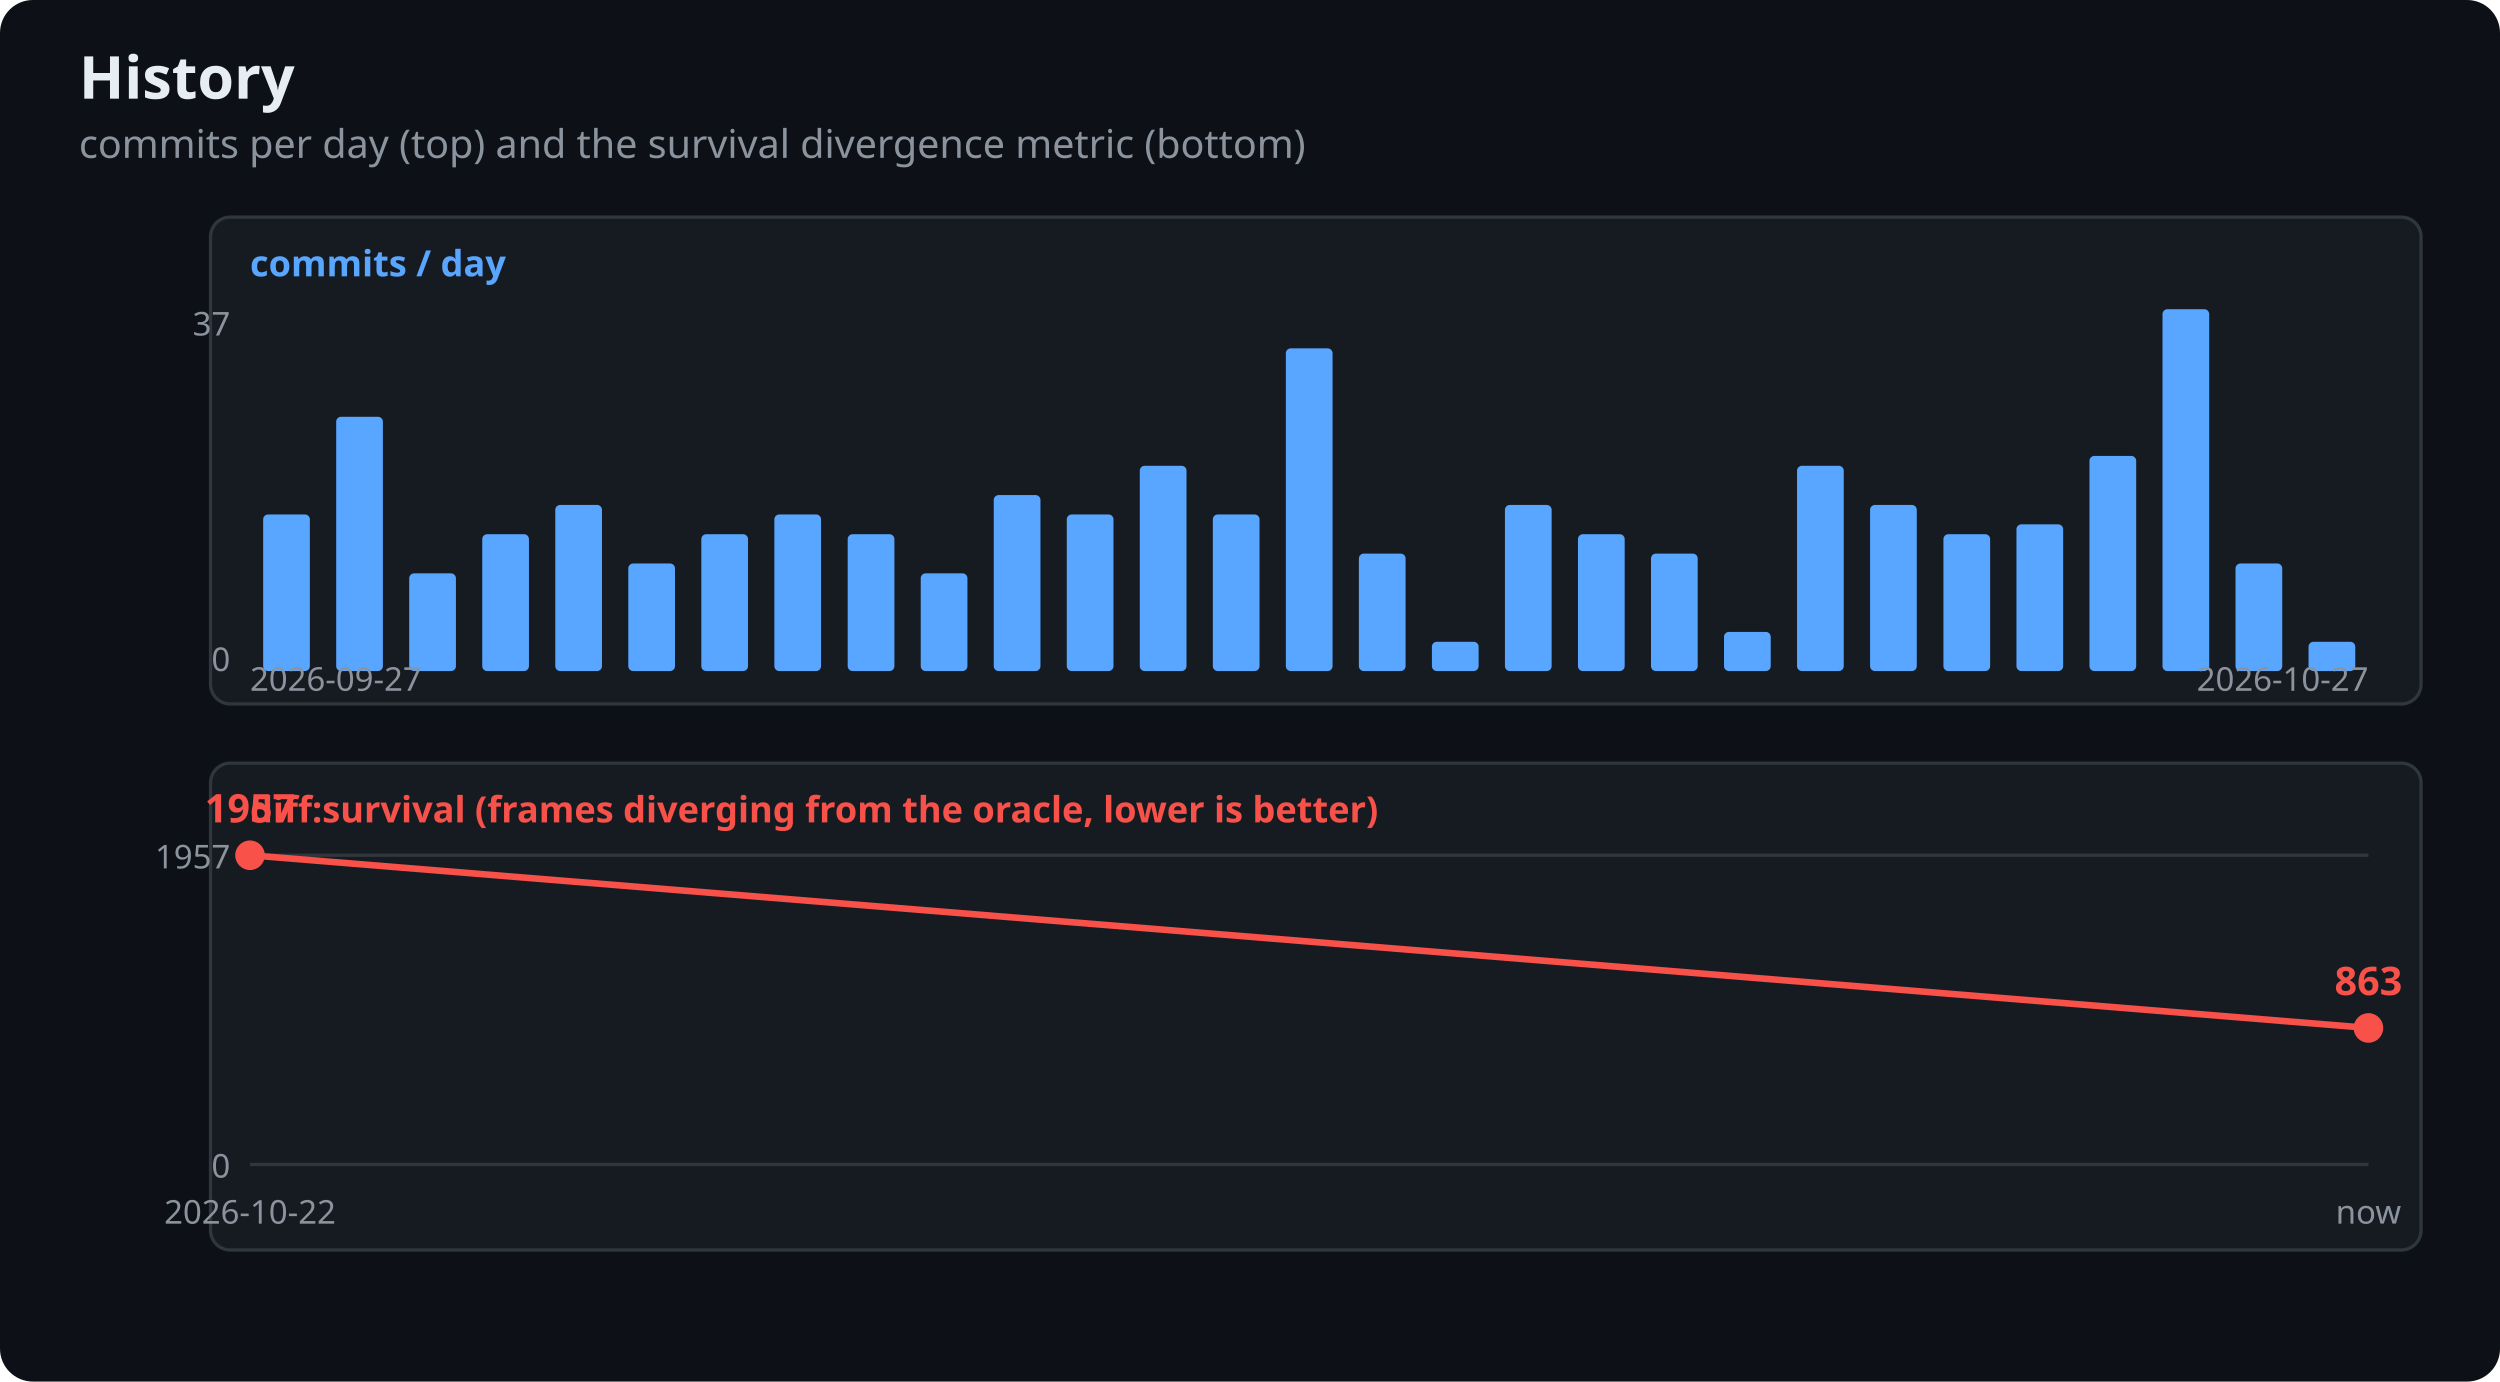
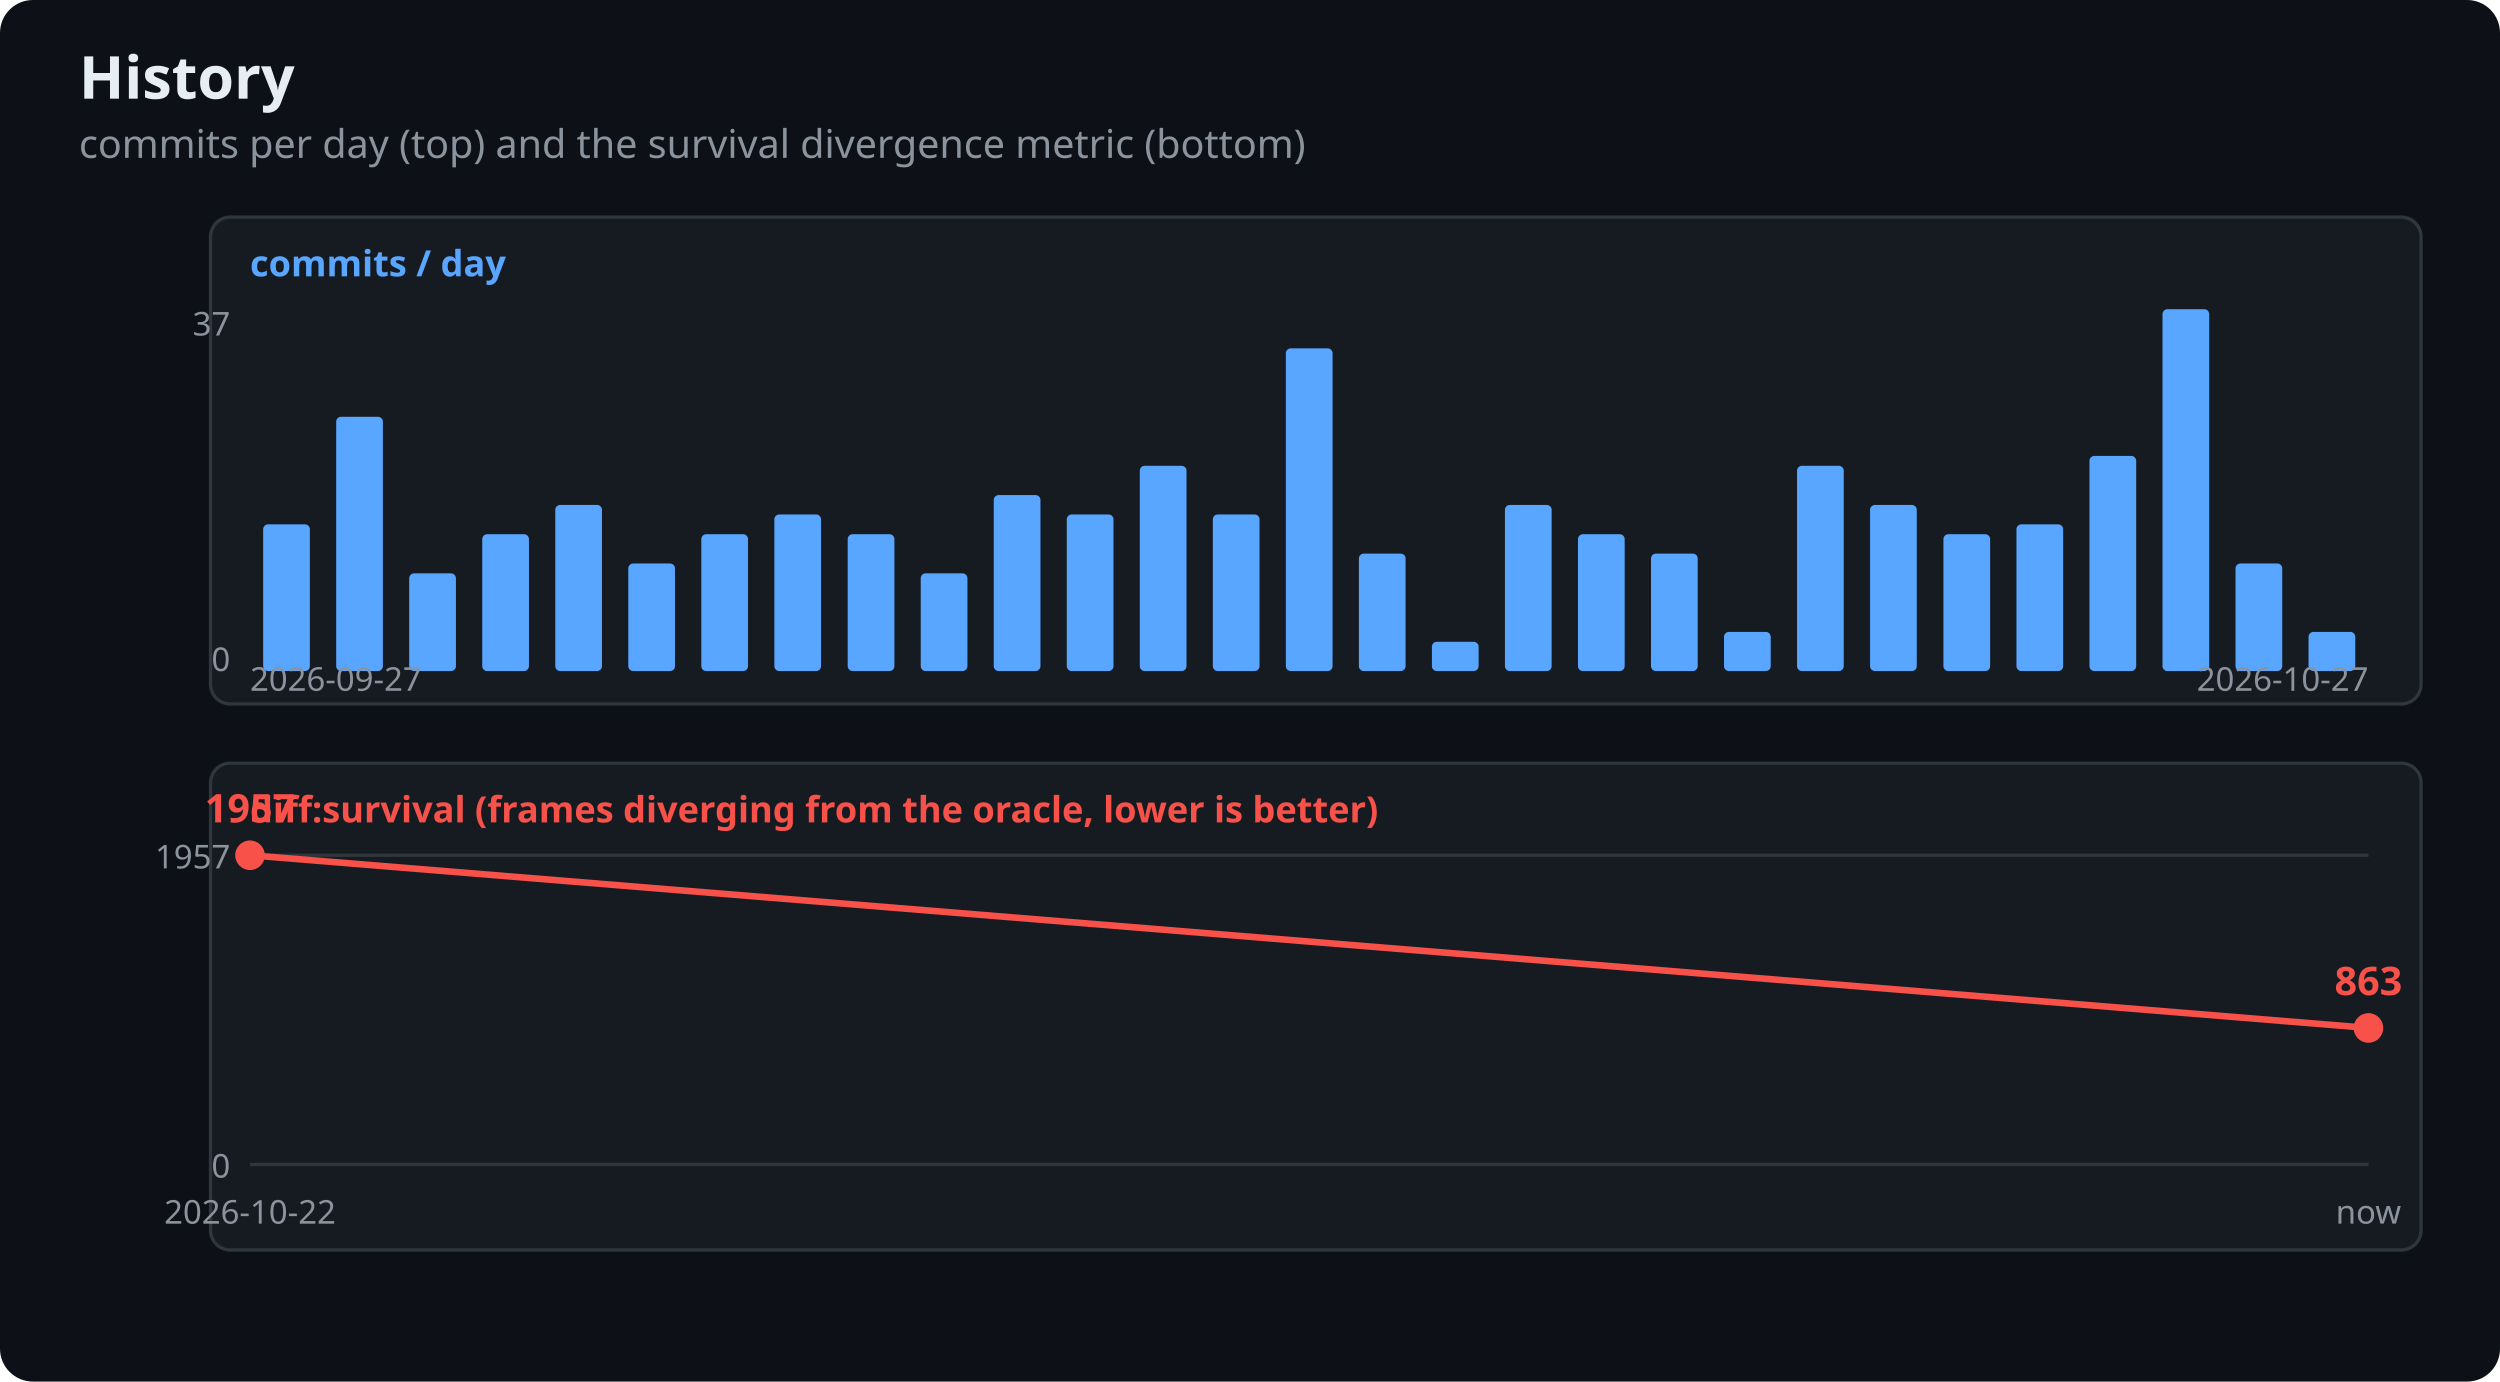
<svg xmlns="http://www.w3.org/2000/svg" width="760" height="420" viewBox="0 0 760 420" font-family="Segoe UI,Ubuntu,sans-serif">
  <rect width="760" height="420" rx="10" fill="#0d1117" />
  <text x="24" y="30" fill="#e6edf3" font-size="18" font-weight="600">History</text>
  <text x="24" y="48" fill="#8b949e" font-size="12">commits per day (top) and the survival divergence metric (bottom)</text>
  <rect x="64" y="66" width="672" height="148" fill="#161b22" stroke="#30363d" rx="6" />
  <text x="76" y="84" fill="#58a6ff" font-size="11" font-weight="600">commits / day</text>
-   <rect x="80.0" y="156.4" width="14.2" height="47.6" fill="#58a6ff" rx="1.5" />
+   <rect x="80.0" y="159.4" width="14.2" height="44.6" fill="#58a6ff" rx="1.5" />
  <rect x="102.2" y="126.7" width="14.2" height="77.3" fill="#58a6ff" rx="1.5" />
  <rect x="124.4" y="174.3" width="14.2" height="29.7" fill="#58a6ff" rx="1.5" />
  <rect x="146.6" y="162.4" width="14.2" height="41.6" fill="#58a6ff" rx="1.5" />
  <rect x="168.8" y="153.5" width="14.2" height="50.5" fill="#58a6ff" rx="1.5" />
  <rect x="191.0" y="171.3" width="14.2" height="32.7" fill="#58a6ff" rx="1.5" />
  <rect x="213.2" y="162.4" width="14.2" height="41.6" fill="#58a6ff" rx="1.5" />
  <rect x="235.4" y="156.4" width="14.2" height="47.6" fill="#58a6ff" rx="1.5" />
  <rect x="257.7" y="162.4" width="14.2" height="41.6" fill="#58a6ff" rx="1.5" />
  <rect x="279.9" y="174.3" width="14.2" height="29.7" fill="#58a6ff" rx="1.5" />
  <rect x="302.1" y="150.5" width="14.2" height="53.5" fill="#58a6ff" rx="1.5" />
  <rect x="324.3" y="156.4" width="14.2" height="47.6" fill="#58a6ff" rx="1.5" />
  <rect x="346.5" y="141.6" width="14.2" height="62.4" fill="#58a6ff" rx="1.5" />
  <rect x="368.7" y="156.4" width="14.2" height="47.6" fill="#58a6ff" rx="1.5" />
  <rect x="390.9" y="105.9" width="14.2" height="98.1" fill="#58a6ff" rx="1.5" />
  <rect x="413.1" y="168.3" width="14.2" height="35.7" fill="#58a6ff" rx="1.5" />
  <rect x="435.3" y="195.1" width="14.2" height="8.9" fill="#58a6ff" rx="1.5" />
  <rect x="457.5" y="153.5" width="14.2" height="50.5" fill="#58a6ff" rx="1.5" />
  <rect x="479.7" y="162.4" width="14.2" height="41.6" fill="#58a6ff" rx="1.5" />
  <rect x="501.9" y="168.3" width="14.2" height="35.7" fill="#58a6ff" rx="1.5" />
  <rect x="524.1" y="192.1" width="14.2" height="11.9" fill="#58a6ff" rx="1.5" />
  <rect x="546.3" y="141.6" width="14.2" height="62.4" fill="#58a6ff" rx="1.5" />
  <rect x="568.5" y="153.5" width="14.2" height="50.5" fill="#58a6ff" rx="1.5" />
  <rect x="590.8" y="162.4" width="14.2" height="41.6" fill="#58a6ff" rx="1.5" />
  <rect x="613.0" y="159.4" width="14.2" height="44.6" fill="#58a6ff" rx="1.5" />
  <rect x="635.2" y="138.6" width="14.2" height="65.4" fill="#58a6ff" rx="1.5" />
  <rect x="657.4" y="94.0" width="14.2" height="110.0" fill="#58a6ff" rx="1.5" />
  <rect x="679.6" y="171.3" width="14.2" height="32.7" fill="#58a6ff" rx="1.5" />
-   <rect x="701.8" y="195.1" width="14.2" height="8.9" fill="#58a6ff" rx="1.5" />
+   <rect x="701.8" y="192.1" width="14.2" height="11.9" fill="#58a6ff" rx="1.5" />
  <text x="70" y="102" fill="#8b949e" font-size="10" text-anchor="end">37</text>
  <text x="70" y="204" fill="#8b949e" font-size="10" text-anchor="end">0</text>
  <text x="76" y="210" fill="#8b949e" font-size="10">2026-09-27</text>
  <text x="720" y="210" fill="#8b949e" font-size="10" text-anchor="end">2026-10-27</text>
  <rect x="64" y="232" width="672" height="148" fill="#161b22" stroke="#30363d" rx="6" />
  <text x="76" y="250" fill="#f85149" font-size="11" font-weight="600">diff:survival (frames diverging from the oracle, lower is better)</text>
  <line x1="76" y1="354.0" x2="720" y2="354.0" stroke="#30363d" stroke-width="1" />
  <text x="70" y="358.0" fill="#8b949e" font-size="10" text-anchor="end">0</text>
  <line x1="76" y1="260.0" x2="720" y2="260.0" stroke="#30363d" stroke-width="1" />
  <text x="70" y="264.0" fill="#8b949e" font-size="10" text-anchor="end">1957</text>
  <circle cx="76.0" cy="260.0" r="4.5" fill="#f85149" />
  <text x="76.0" y="250.0" fill="#f85149" font-size="12" font-weight="600" text-anchor="middle">1957</text>
  <text x="76.0" y="372" fill="#8b949e" font-size="10" text-anchor="middle">2026-10-22</text>
  <circle cx="720.0" cy="312.5" r="4.5" fill="#f85149" />
  <text x="720.0" y="302.5" fill="#f85149" font-size="12" font-weight="600" text-anchor="middle">863</text>
  <text x="720.0" y="372" fill="#8b949e" font-size="10" text-anchor="middle">now</text>
  <polyline points="76.0,260.0 720.0,312.5" fill="none" stroke="#f85149" stroke-width="2" />
</svg>
